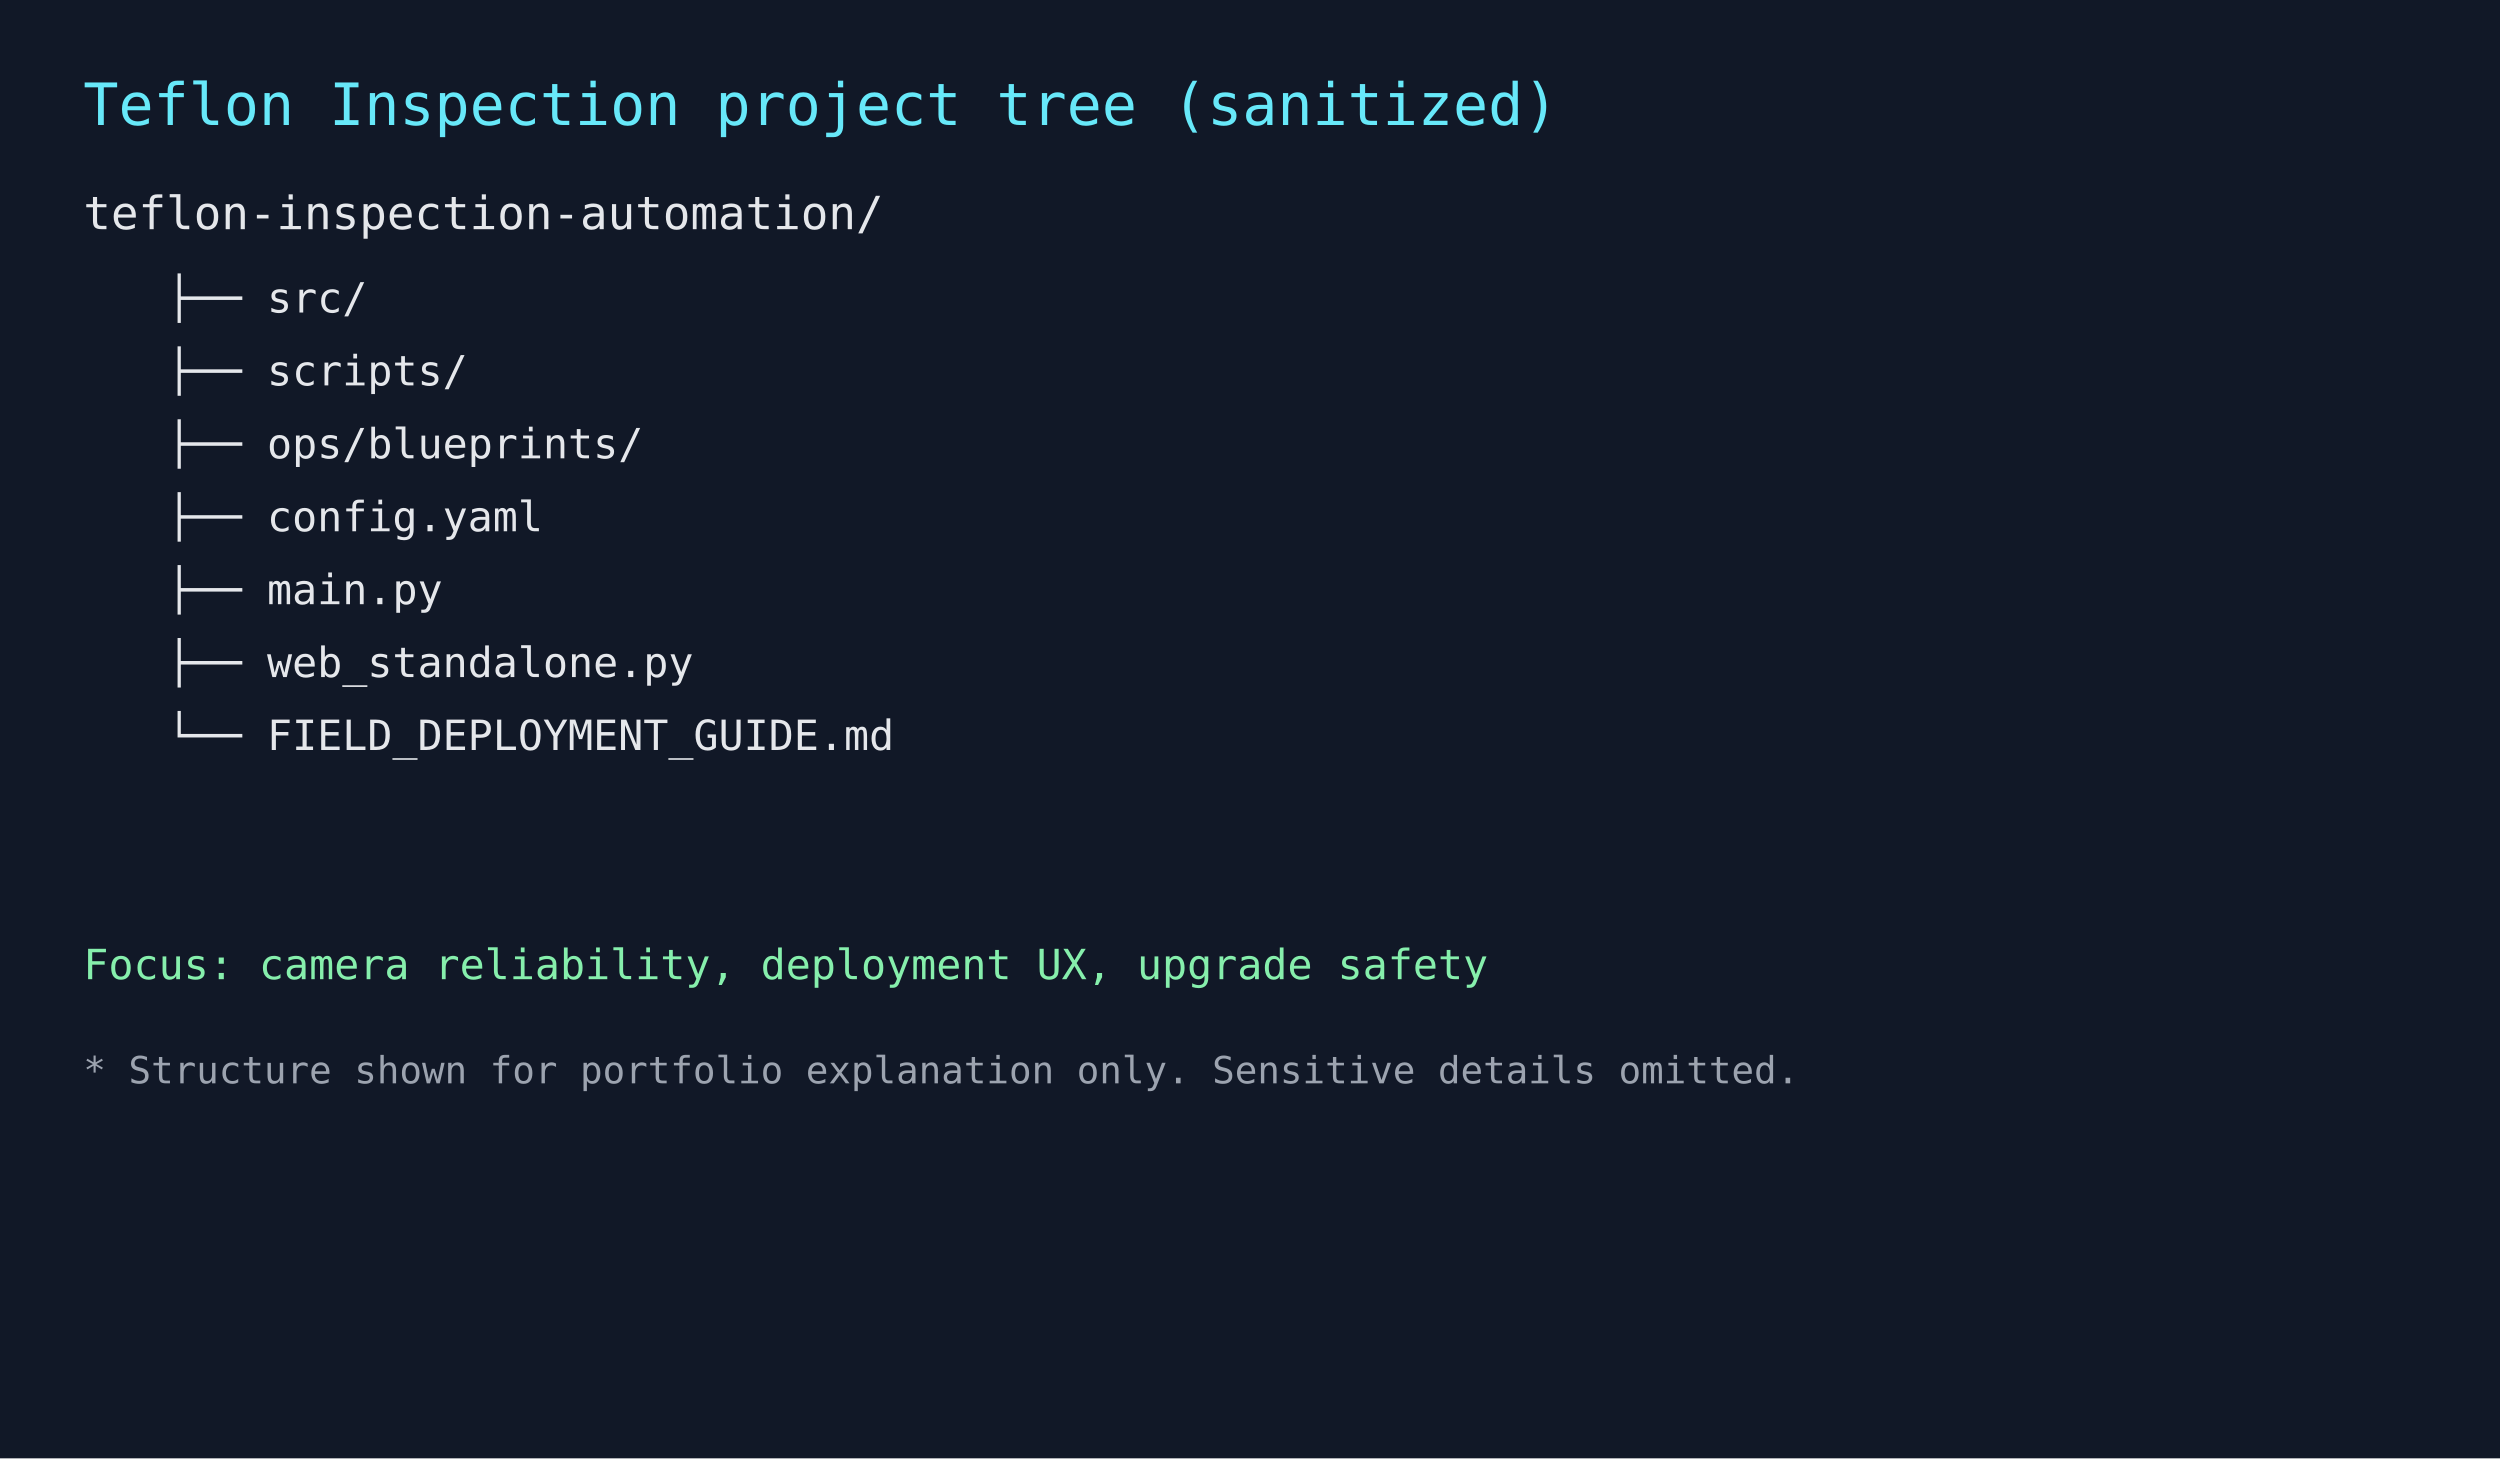
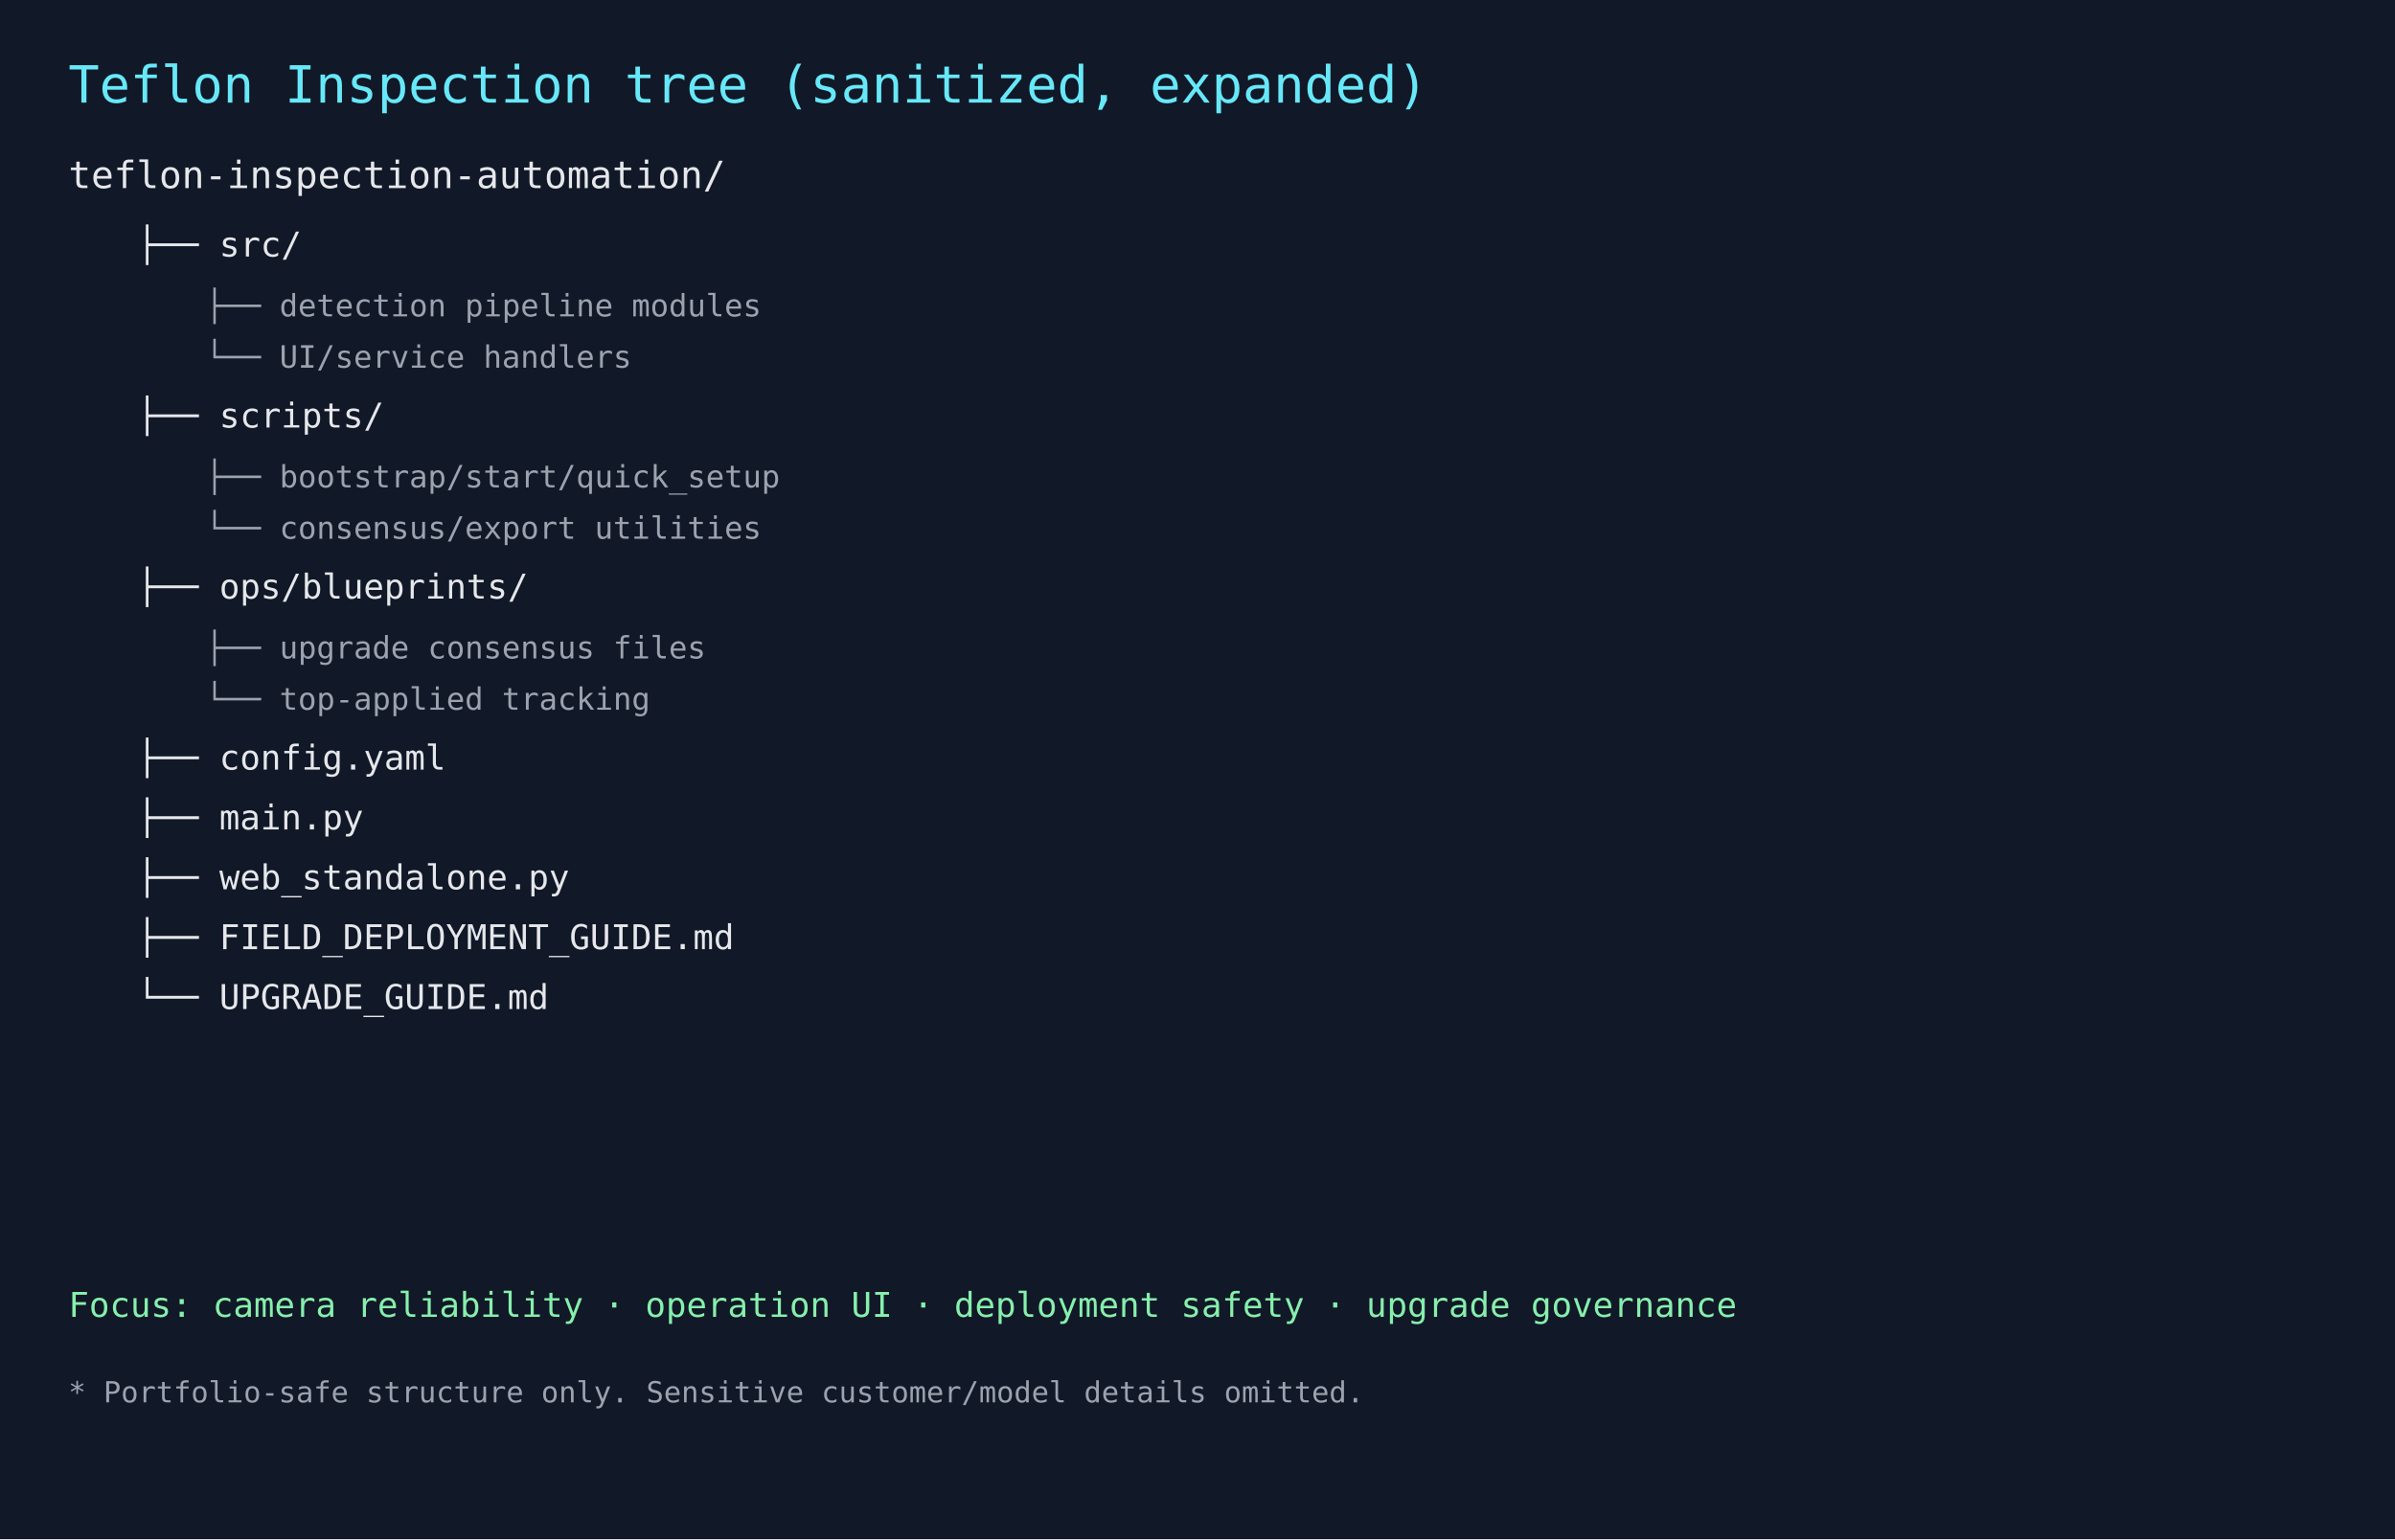
- <svg xmlns="http://www.w3.org/2000/svg" width="1200" height="700" viewBox="0 0 1200 700">
-   <rect width="1200" height="700" fill="#111827" />
-   <text x="40" y="60" fill="#67e8f9" font-size="28" font-family="Menlo, monospace">Teflon Inspection project tree (sanitized)</text>
+ <svg xmlns="http://www.w3.org/2000/svg" width="1400" height="900" viewBox="0 0 1400 900">
+   <rect width="1400" height="900" fill="#111827" />
+   <text x="40" y="60" fill="#67e8f9" font-size="30" font-family="Menlo, monospace">Teflon Inspection tree (sanitized, expanded)</text>
  <text x="40" y="110" fill="#e5e7eb" font-size="22" font-family="Menlo, monospace">teflon-inspection-automation/</text>
  <text x="80" y="150" fill="#e5e7eb" font-size="20" font-family="Menlo, monospace">├── src/</text>
-   <text x="80" y="185" fill="#e5e7eb" font-size="20" font-family="Menlo, monospace">├── scripts/</text>
-   <text x="80" y="220" fill="#e5e7eb" font-size="20" font-family="Menlo, monospace">├── ops/blueprints/</text>
-   <text x="80" y="255" fill="#e5e7eb" font-size="20" font-family="Menlo, monospace">├── config.yaml</text>
-   <text x="80" y="290" fill="#e5e7eb" font-size="20" font-family="Menlo, monospace">├── main.py</text>
-   <text x="80" y="325" fill="#e5e7eb" font-size="20" font-family="Menlo, monospace">├── web_standalone.py</text>
-   <text x="80" y="360" fill="#e5e7eb" font-size="20" font-family="Menlo, monospace">└── FIELD_DEPLOYMENT_GUIDE.md</text>
-   <text x="40" y="470" fill="#86efac" font-size="20" font-family="Menlo, monospace">Focus: camera reliability, deployment UX, upgrade safety</text>
-   <text x="40" y="520" fill="#9ca3af" font-size="18" font-family="Menlo, monospace">* Structure shown for portfolio explanation only. Sensitive details omitted.</text>
+   <text x="120" y="185" fill="#9ca3af" font-size="18" font-family="Menlo, monospace">├── detection pipeline modules</text>
+   <text x="120" y="215" fill="#9ca3af" font-size="18" font-family="Menlo, monospace">└── UI/service handlers</text>
+   <text x="80" y="250" fill="#e5e7eb" font-size="20" font-family="Menlo, monospace">├── scripts/</text>
+   <text x="120" y="285" fill="#9ca3af" font-size="18" font-family="Menlo, monospace">├── bootstrap/start/quick_setup</text>
+   <text x="120" y="315" fill="#9ca3af" font-size="18" font-family="Menlo, monospace">└── consensus/export utilities</text>
+   <text x="80" y="350" fill="#e5e7eb" font-size="20" font-family="Menlo, monospace">├── ops/blueprints/</text>
+   <text x="120" y="385" fill="#9ca3af" font-size="18" font-family="Menlo, monospace">├── upgrade consensus files</text>
+   <text x="120" y="415" fill="#9ca3af" font-size="18" font-family="Menlo, monospace">└── top-applied tracking</text>
+   <text x="80" y="450" fill="#e5e7eb" font-size="20" font-family="Menlo, monospace">├── config.yaml</text>
+   <text x="80" y="485" fill="#e5e7eb" font-size="20" font-family="Menlo, monospace">├── main.py</text>
+   <text x="80" y="520" fill="#e5e7eb" font-size="20" font-family="Menlo, monospace">├── web_standalone.py</text>
+   <text x="80" y="555" fill="#e5e7eb" font-size="20" font-family="Menlo, monospace">├── FIELD_DEPLOYMENT_GUIDE.md</text>
+   <text x="80" y="590" fill="#e5e7eb" font-size="20" font-family="Menlo, monospace">└── UPGRADE_GUIDE.md</text>
+   <text x="40" y="770" fill="#86efac" font-size="20" font-family="Menlo, monospace">Focus: camera reliability · operation UI · deployment safety · upgrade governance</text>
+   <text x="40" y="820" fill="#9ca3af" font-size="17" font-family="Menlo, monospace">* Portfolio-safe structure only. Sensitive customer/model details omitted.</text>
</svg>
